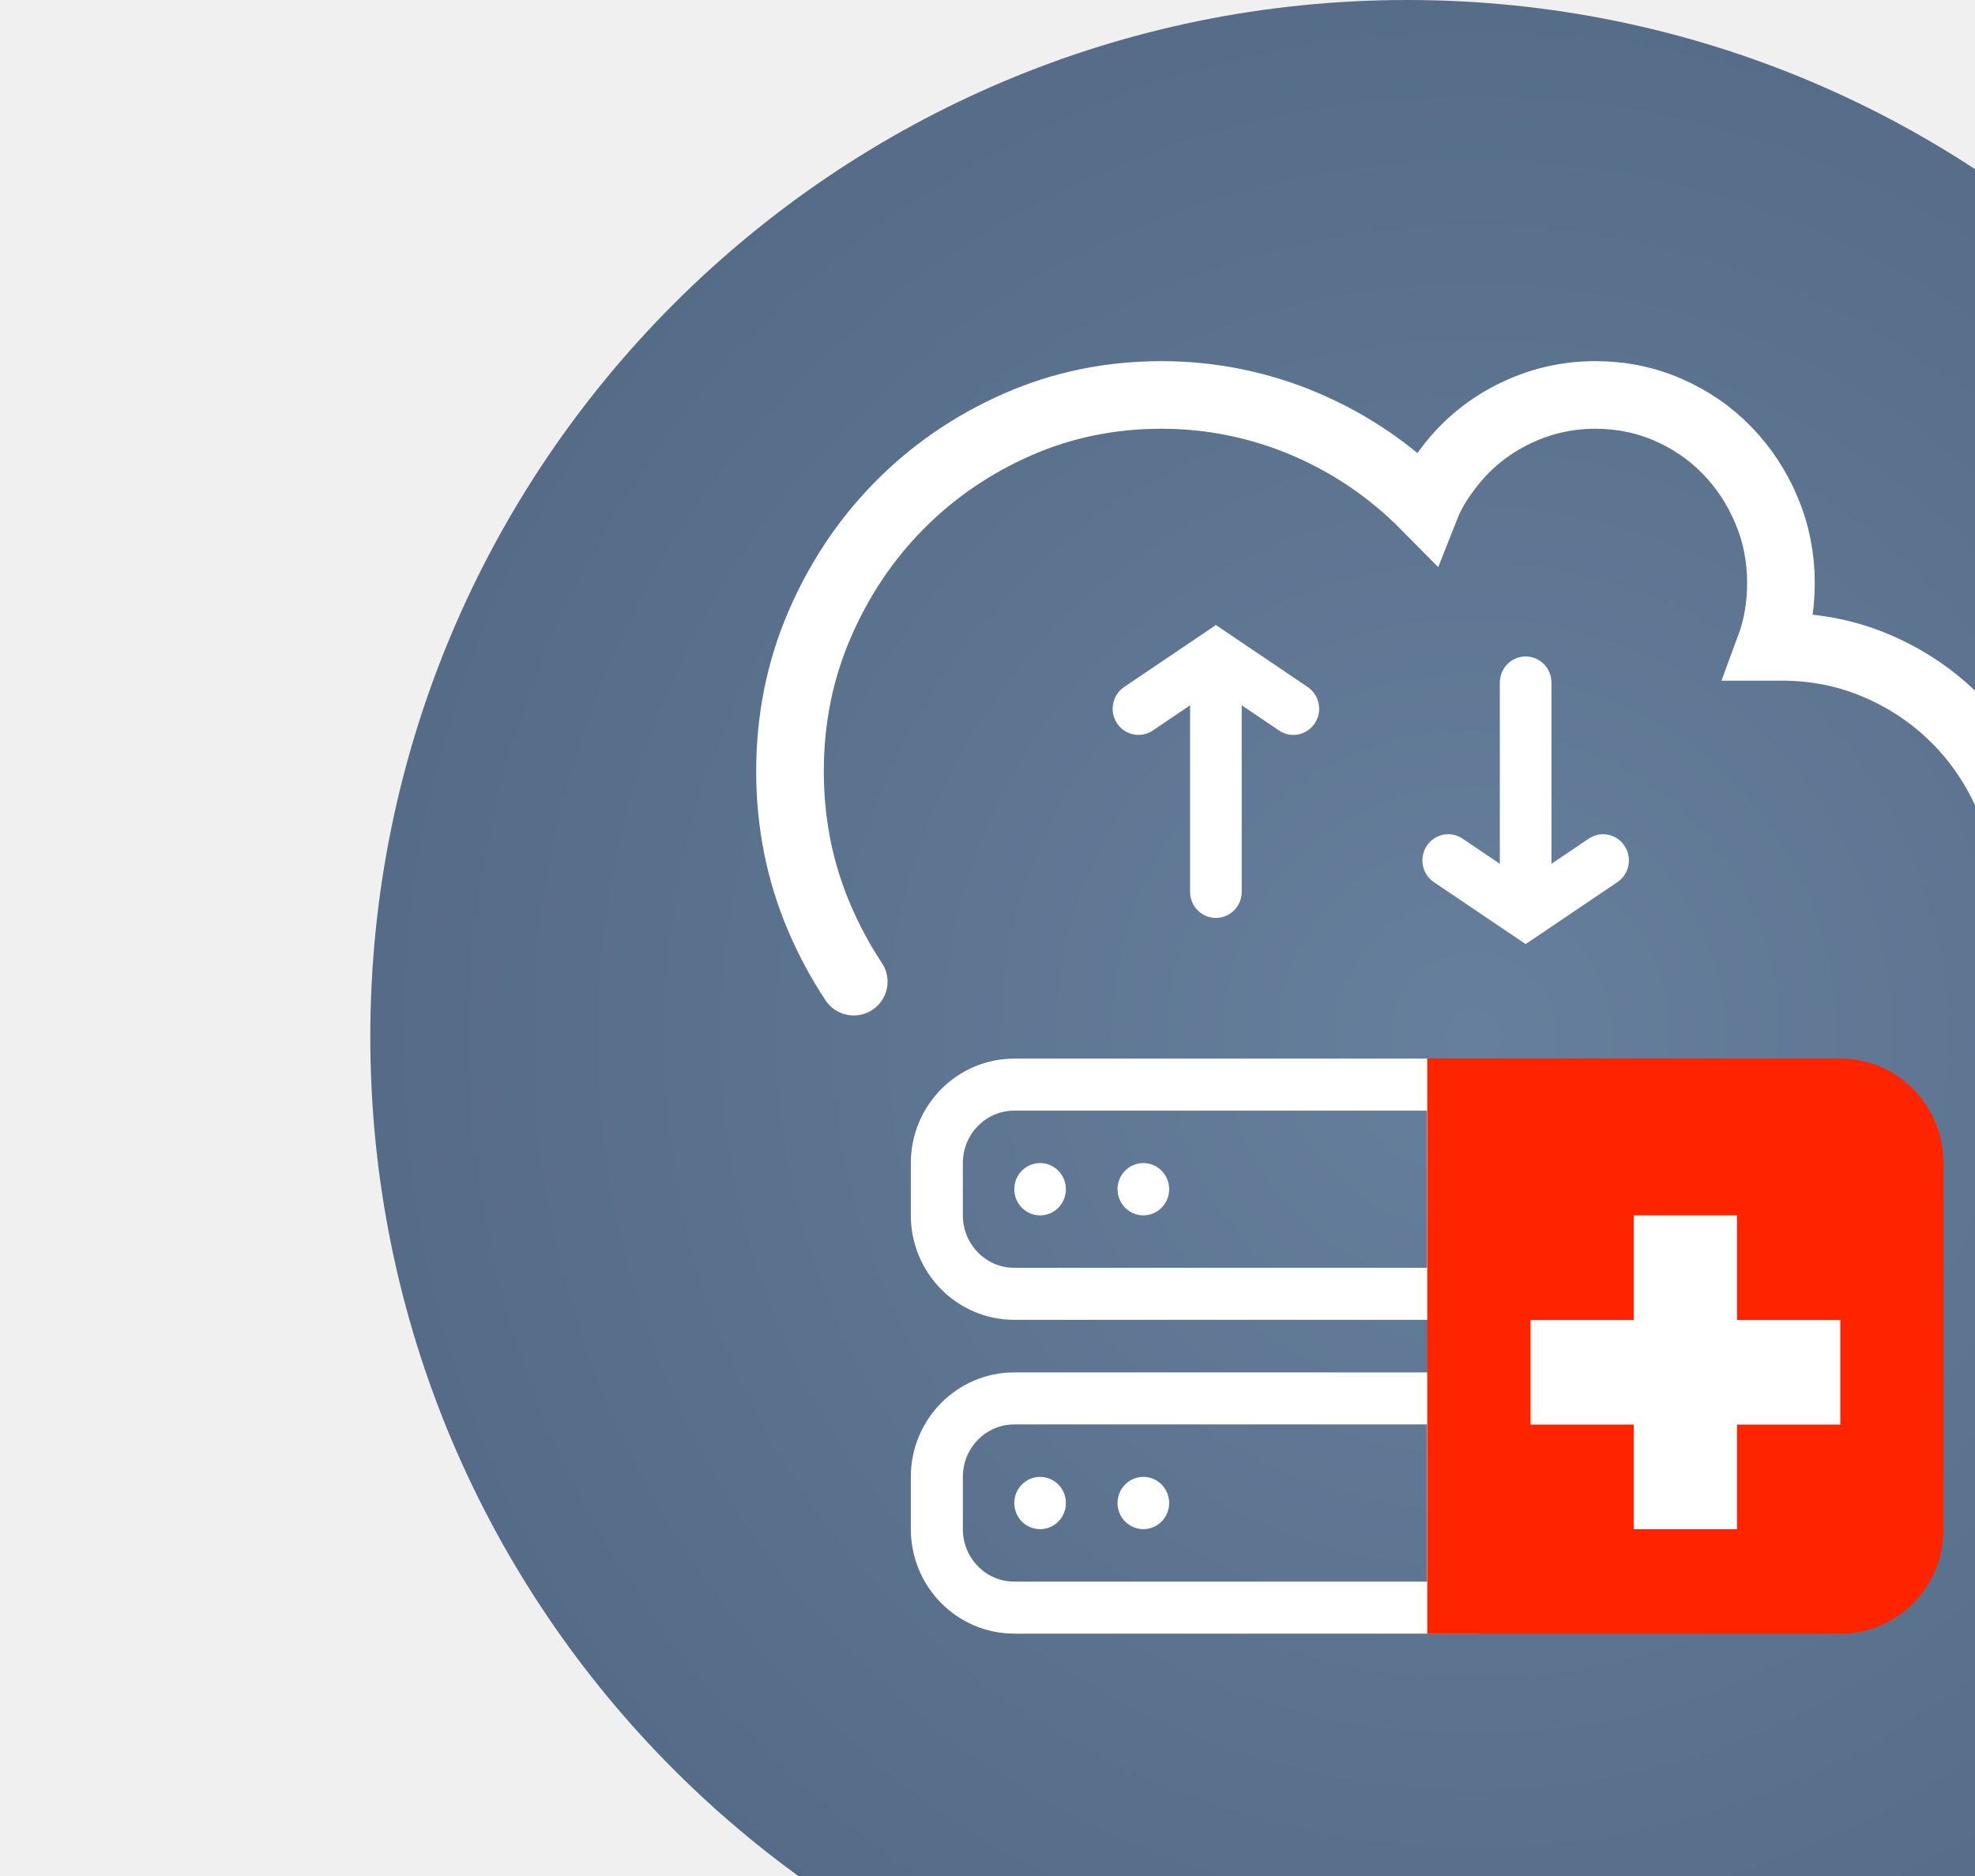
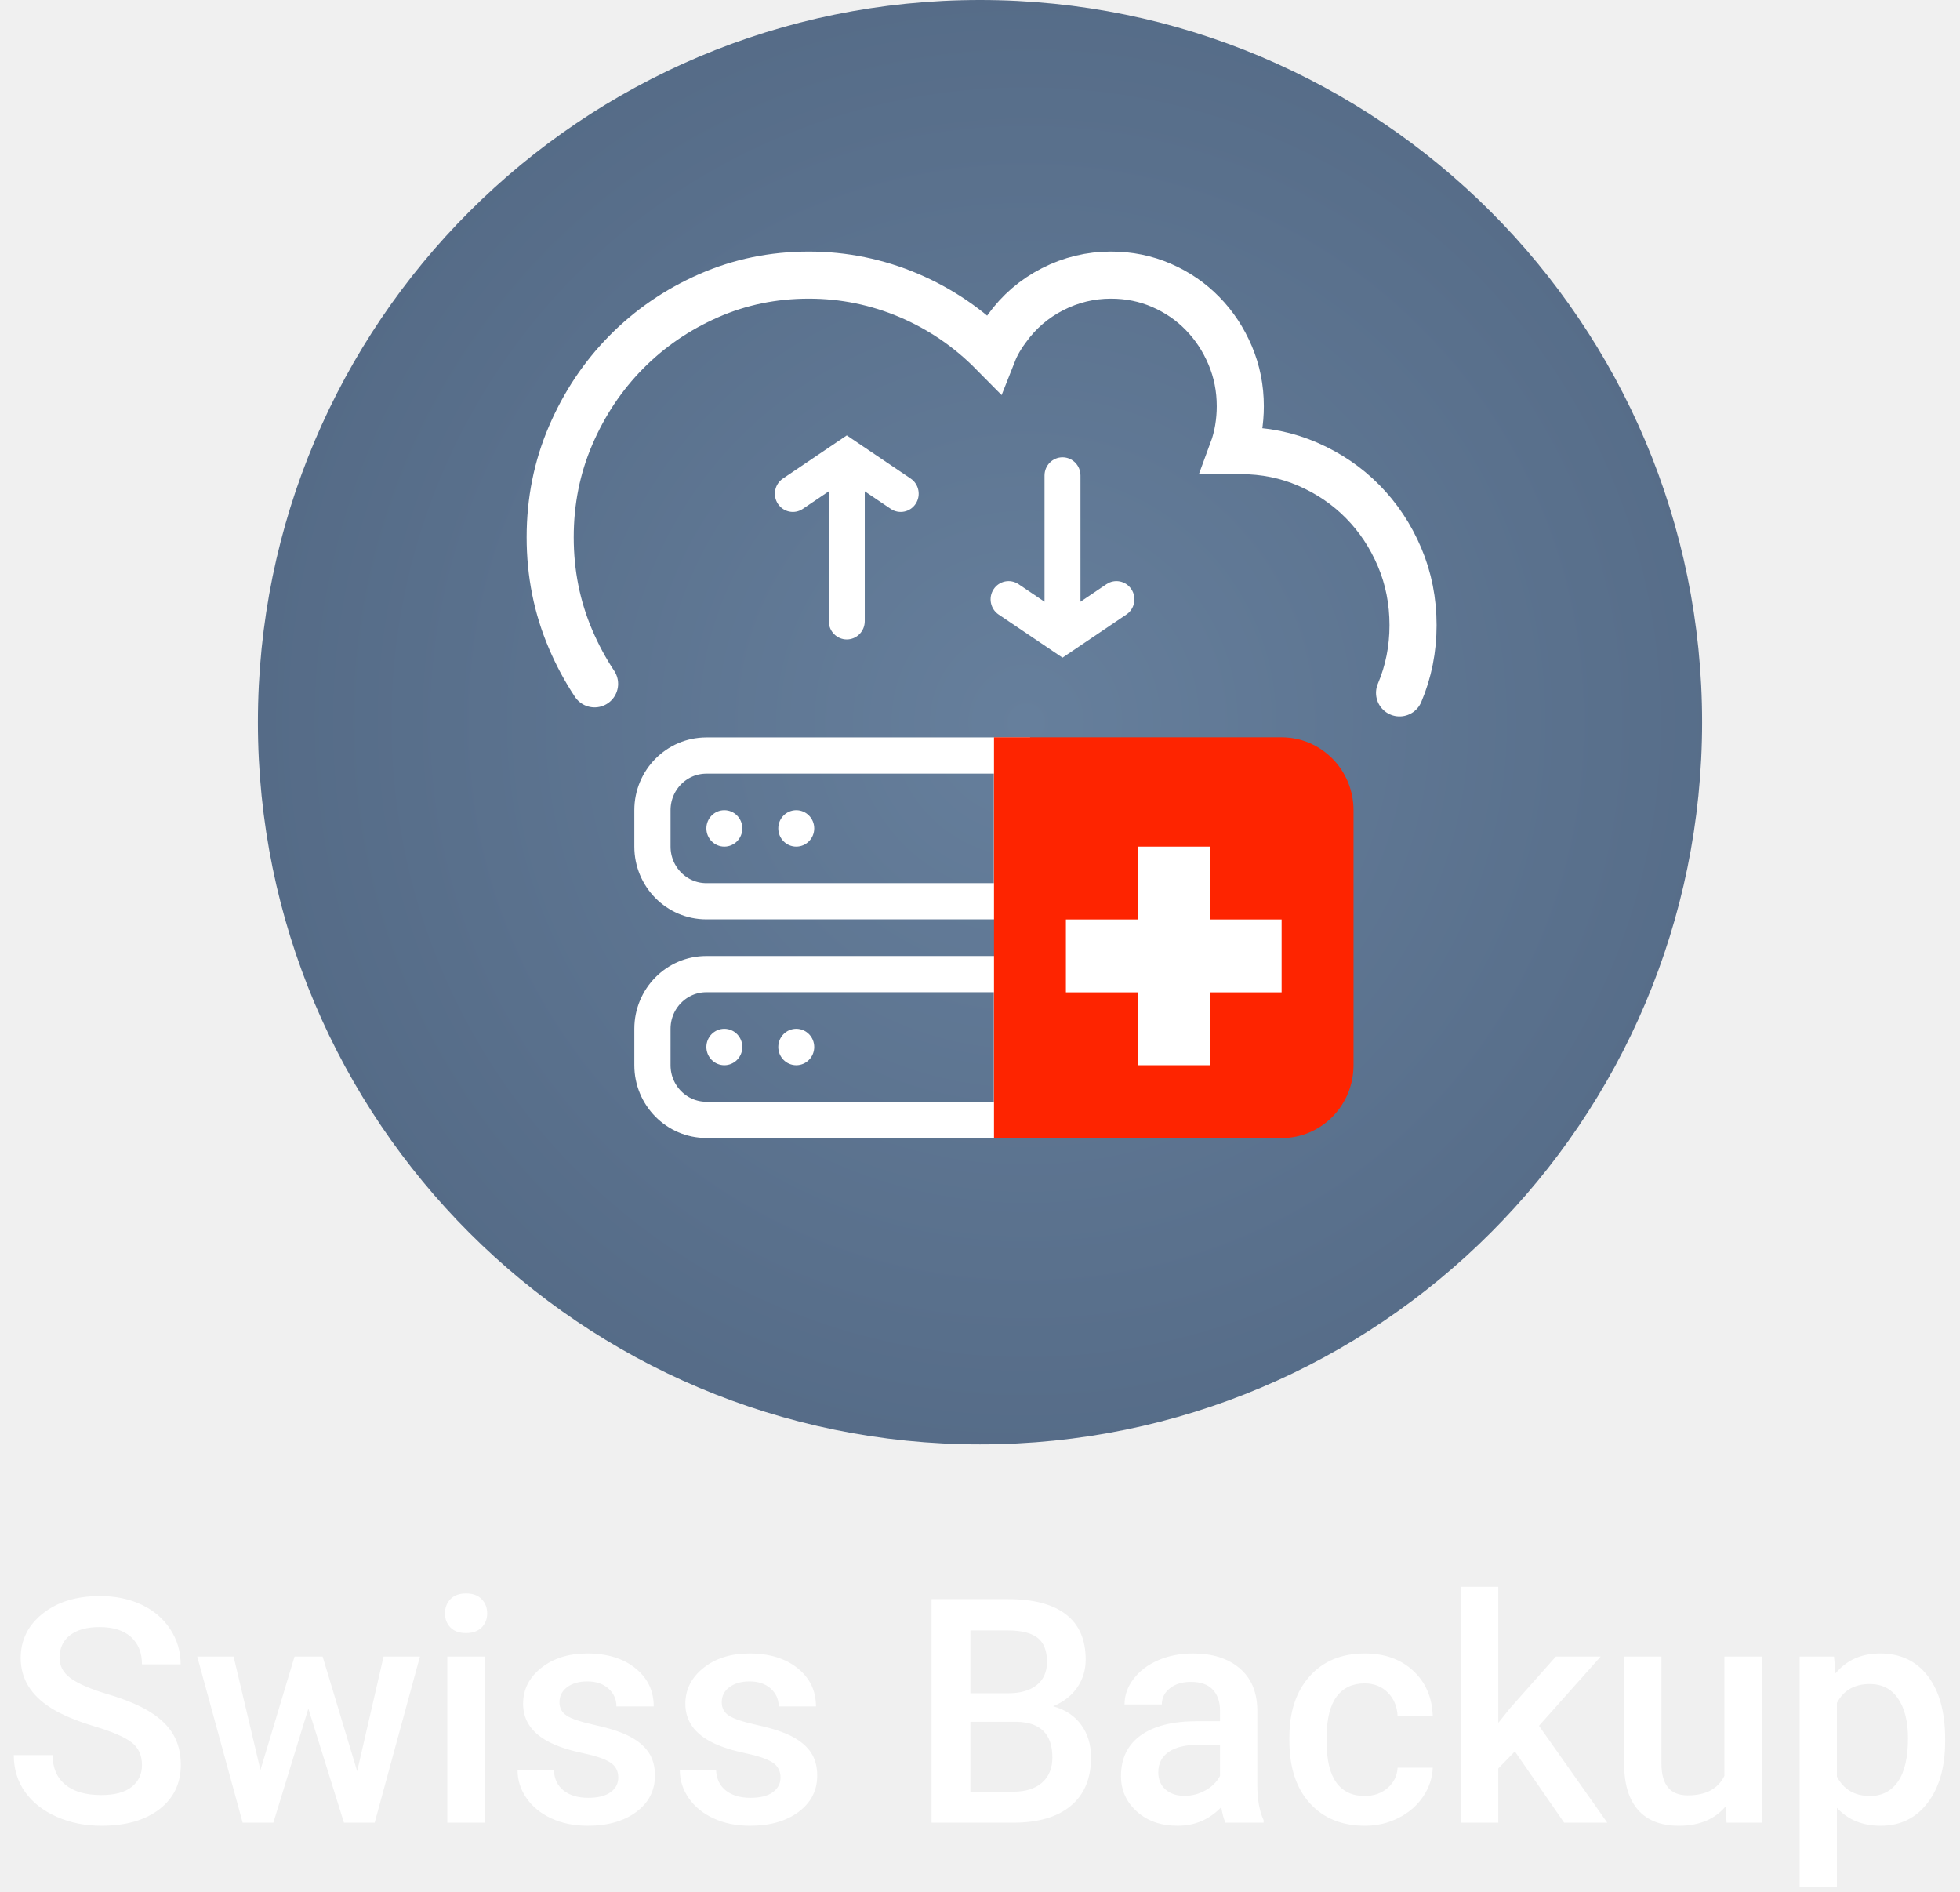
- <svg xmlns="http://www.w3.org/2000/svg" width="80px" height="76px" viewBox="0 0 80 76" version="1.1">
+ <svg xmlns="http://www.w3.org/2000/svg" width="114px" height="110px" viewBox="0 0 114 110" version="1.1">
  <defs>
    <radialGradient cx="53.235%" cy="50%" fx="53.235%" fy="50%" r="134.727%" id="radialGradient-1">
      <stop stop-color="#667F9C" offset="0%" />
      <stop stop-color="#3B4D67" offset="100%" />
    </radialGradient>
  </defs>
  <g id="Page-1" stroke="none" stroke-width="1" fill="none" fill-rule="evenodd">
    <g id="Group-4">
      <path d="M5.891,106.179 C7.313,106.179 8.44,105.859 9.27,105.219 C10.101,104.579 10.516,103.717 10.516,102.634 C10.516,101.967 10.373,101.386 10.087,100.889 C9.801,100.392 9.352,99.951 8.739,99.567 C8.126,99.183 7.313,98.841 6.302,98.541 C5.29,98.24 4.564,97.93 4.123,97.612 C3.683,97.294 3.462,96.896 3.462,96.42 C3.462,95.855 3.666,95.414 4.074,95.099 C4.482,94.783 5.055,94.626 5.793,94.626 C6.584,94.626 7.193,94.818 7.619,95.201 C8.044,95.585 8.257,96.117 8.257,96.795 L8.257,96.795 L10.507,96.795 C10.507,96.045 10.304,95.362 9.9,94.746 C9.495,94.13 8.938,93.655 8.23,93.322 C7.522,92.989 6.715,92.822 5.811,92.822 C4.448,92.822 3.339,93.161 2.485,93.84 C1.631,94.518 1.204,95.381 1.204,96.429 C1.204,97.625 1.796,98.596 2.98,99.34 C3.599,99.727 4.433,100.078 5.48,100.393 C6.528,100.709 7.252,101.021 7.654,101.331 C8.056,101.64 8.257,102.081 8.257,102.652 C8.257,103.176 8.059,103.597 7.663,103.915 C7.267,104.234 6.677,104.393 5.891,104.393 C4.98,104.393 4.281,104.191 3.793,103.786 C3.305,103.381 3.061,102.81 3.061,102.072 L3.061,102.072 L0.802,102.072 C0.802,102.887 1.021,103.601 1.458,104.214 C1.896,104.827 2.509,105.308 3.297,105.656 C4.086,106.004 4.951,106.179 5.891,106.179 Z M15.899,106 L17.935,99.366 L20.006,106 L21.792,106 L24.426,96.34 L22.31,96.34 L20.774,103.009 L18.765,96.34 L17.131,96.34 L15.149,102.938 L13.587,96.34 L11.471,96.34 L14.114,106 L15.899,106 Z M27.104,94.974 C27.497,94.974 27.801,94.865 28.015,94.648 C28.229,94.431 28.336,94.158 28.336,93.831 C28.336,93.498 28.229,93.221 28.015,93.001 C27.801,92.78 27.497,92.67 27.104,92.67 C26.711,92.67 26.409,92.78 26.198,93.001 C25.987,93.221 25.881,93.498 25.881,93.831 C25.881,94.158 25.987,94.431 26.198,94.648 C26.409,94.865 26.711,94.974 27.104,94.974 Z M28.184,106 L28.184,96.34 L26.015,96.34 L26.015,106 L28.184,106 Z M34.184,106.179 C35.351,106.179 36.294,105.909 37.014,105.371 C37.735,104.832 38.095,104.128 38.095,103.259 C38.095,102.741 37.977,102.301 37.742,101.938 C37.507,101.575 37.147,101.264 36.662,101.005 C36.177,100.746 35.509,100.523 34.657,100.335 C33.806,100.148 33.241,99.962 32.961,99.777 C32.681,99.593 32.541,99.334 32.541,99 C32.541,98.631 32.692,98.337 32.992,98.116 C33.293,97.896 33.681,97.786 34.157,97.786 C34.669,97.786 35.08,97.925 35.389,98.201 C35.699,98.478 35.854,98.825 35.854,99.241 L35.854,99.241 L38.023,99.241 C38.023,98.331 37.668,97.59 36.956,97.018 C36.245,96.447 35.312,96.161 34.157,96.161 C33.074,96.161 32.181,96.441 31.479,97 C30.777,97.56 30.425,98.256 30.425,99.09 C30.425,100.084 30.967,100.843 32.05,101.366 C32.544,101.604 33.16,101.801 33.898,101.956 C34.637,102.11 35.165,102.289 35.483,102.491 C35.802,102.694 35.961,102.988 35.961,103.375 C35.961,103.726 35.812,104.011 35.514,104.228 C35.217,104.445 34.782,104.554 34.211,104.554 C33.622,104.554 33.149,104.415 32.791,104.138 C32.434,103.862 32.241,103.467 32.211,102.956 L32.211,102.956 L30.104,102.956 C30.104,103.533 30.277,104.072 30.622,104.572 C30.967,105.071 31.449,105.464 32.068,105.75 C32.687,106.036 33.393,106.179 34.184,106.179 Z M43.621,106.179 C44.788,106.179 45.731,105.909 46.451,105.371 C47.172,104.832 47.532,104.128 47.532,103.259 C47.532,102.741 47.414,102.301 47.179,101.938 C46.944,101.575 46.584,101.264 46.099,101.005 C45.614,100.746 44.946,100.523 44.094,100.335 C43.243,100.148 42.678,99.962 42.398,99.777 C42.118,99.593 41.978,99.334 41.978,99 C41.978,98.631 42.129,98.337 42.429,98.116 C42.73,97.896 43.118,97.786 43.594,97.786 C44.106,97.786 44.517,97.925 44.827,98.201 C45.136,98.478 45.291,98.825 45.291,99.241 L45.291,99.241 L47.46,99.241 C47.46,98.331 47.105,97.59 46.393,97.018 C45.682,96.447 44.749,96.161 43.594,96.161 C42.511,96.161 41.618,96.441 40.916,97 C40.214,97.56 39.862,98.256 39.862,99.09 C39.862,100.084 40.404,100.843 41.487,101.366 C41.981,101.604 42.597,101.801 43.336,101.956 C44.074,102.11 44.602,102.289 44.92,102.491 C45.239,102.694 45.398,102.988 45.398,103.375 C45.398,103.726 45.249,104.011 44.951,104.228 C44.654,104.445 44.219,104.554 43.648,104.554 C43.059,104.554 42.586,104.415 42.228,104.138 C41.871,103.862 41.678,103.467 41.648,102.956 L41.648,102.956 L39.541,102.956 C39.541,103.533 39.714,104.072 40.059,104.572 C40.404,105.071 40.886,105.464 41.505,105.75 C42.124,106.036 42.83,106.179 43.621,106.179 Z M58.924,106 C60.382,106 61.503,105.673 62.285,105.018 C63.068,104.363 63.459,103.426 63.459,102.206 C63.459,101.467 63.268,100.835 62.884,100.308 C62.5,99.782 61.957,99.423 61.254,99.232 C61.873,98.971 62.343,98.602 62.665,98.125 C62.986,97.649 63.147,97.114 63.147,96.518 C63.147,95.352 62.763,94.474 61.995,93.885 C61.227,93.295 60.108,93.001 58.638,93.001 L58.638,93.001 L54.183,93.001 L54.183,106 L58.924,106 Z M58.656,98.474 L56.442,98.474 L56.442,94.822 L58.638,94.822 C59.412,94.822 59.982,94.965 60.348,95.251 C60.714,95.536 60.897,96 60.897,96.643 C60.897,97.227 60.699,97.677 60.303,97.996 C59.908,98.314 59.359,98.474 58.656,98.474 L58.656,98.474 Z M58.951,104.197 L56.442,104.197 L56.442,100.134 L59.138,100.134 C60.519,100.164 61.21,100.854 61.21,102.206 C61.21,102.831 61.01,103.319 60.611,103.67 C60.213,104.021 59.659,104.197 58.951,104.197 L58.951,104.197 Z M68.495,106.179 C69.495,106.179 70.34,105.818 71.031,105.098 C71.102,105.515 71.185,105.815 71.281,106 L71.281,106 L73.495,106 L73.495,105.848 C73.251,105.33 73.129,104.637 73.129,103.768 L73.129,103.768 L73.129,99.411 C73.111,98.381 72.766,97.582 72.093,97.014 C71.42,96.445 70.519,96.161 69.388,96.161 C68.644,96.161 67.97,96.292 67.366,96.554 C66.761,96.816 66.284,97.178 65.933,97.639 C65.581,98.1 65.406,98.596 65.406,99.125 L65.406,99.125 L67.575,99.125 C67.575,98.744 67.733,98.43 68.049,98.183 C68.364,97.936 68.769,97.813 69.263,97.813 C69.834,97.813 70.26,97.963 70.54,98.264 C70.819,98.564 70.959,98.965 70.959,99.465 L70.959,99.465 L70.959,100.099 L69.629,100.099 C68.206,100.099 67.113,100.374 66.348,100.924 C65.583,101.475 65.2,102.265 65.2,103.295 C65.2,104.11 65.507,104.795 66.12,105.348 C66.733,105.902 67.525,106.179 68.495,106.179 Z M68.897,104.438 C68.432,104.438 68.062,104.314 67.785,104.067 C67.508,103.82 67.37,103.488 67.37,103.072 C67.37,102.56 67.572,102.164 67.977,101.884 C68.382,101.604 68.986,101.465 69.79,101.465 L69.79,101.465 L70.959,101.465 L70.959,103.286 C70.769,103.637 70.484,103.917 70.106,104.125 C69.729,104.333 69.325,104.438 68.897,104.438 Z M79.396,106.179 C80.093,106.179 80.741,106.027 81.343,105.723 C81.944,105.42 82.42,105.007 82.771,104.487 C83.122,103.966 83.31,103.405 83.334,102.804 L83.334,102.804 L81.289,102.804 C81.265,103.268 81.075,103.658 80.718,103.973 C80.36,104.289 79.911,104.447 79.369,104.447 C78.655,104.447 78.109,104.189 77.731,103.674 C77.353,103.159 77.164,102.378 77.164,101.331 L77.164,101.331 L77.164,100.982 C77.17,99.947 77.364,99.174 77.744,98.666 C78.125,98.157 78.667,97.902 79.369,97.902 C79.917,97.902 80.368,98.081 80.722,98.438 C81.076,98.795 81.265,99.25 81.289,99.804 L81.289,99.804 L83.334,99.804 C83.298,98.715 82.918,97.835 82.195,97.166 C81.472,96.496 80.536,96.161 79.387,96.161 C78.03,96.161 76.959,96.603 76.173,97.487 C75.387,98.371 74.995,99.548 74.995,101.018 L74.995,101.018 L74.995,101.241 C74.995,102.783 75.39,103.991 76.182,104.866 C76.974,105.741 78.045,106.179 79.396,106.179 Z M87.146,106 L87.146,102.848 L88.11,101.857 L90.976,106 L93.485,106 L89.512,100.366 L93.101,96.34 L90.494,96.34 L87.824,99.349 L87.146,100.197 L87.146,92.286 L84.976,92.286 L84.976,106 L87.146,106 Z M97.654,106.179 C98.827,106.179 99.731,105.804 100.368,105.054 L100.368,105.054 L100.422,106 L102.466,106 L102.466,96.34 L100.297,96.34 L100.297,103.277 C99.928,104.033 99.217,104.411 98.163,104.411 C97.145,104.411 96.636,103.798 96.636,102.572 L96.636,102.572 L96.636,96.34 L94.467,96.34 L94.467,102.598 C94.467,103.759 94.736,104.646 95.275,105.259 C95.814,105.872 96.607,106.179 97.654,106.179 Z M106.841,109.714 L106.841,105.134 C107.478,105.83 108.326,106.179 109.386,106.179 C110.529,106.179 111.439,105.734 112.118,104.844 C112.796,103.954 113.136,102.762 113.136,101.268 L113.136,101.268 L113.136,101.134 C113.136,99.575 112.801,98.356 112.131,97.478 C111.462,96.6 110.538,96.161 109.359,96.161 C108.264,96.161 107.398,96.548 106.761,97.322 L106.761,97.322 L106.672,96.34 L104.672,96.34 L104.672,109.714 L106.841,109.714 Z M108.77,104.447 C107.877,104.447 107.234,104.072 106.841,103.322 L106.841,103.322 L106.841,99.036 C107.228,98.304 107.865,97.938 108.752,97.938 C109.466,97.938 110.015,98.221 110.399,98.786 C110.783,99.352 110.975,100.116 110.975,101.081 C110.975,102.211 110.78,103.055 110.39,103.612 C110,104.168 109.46,104.447 108.77,104.447 Z" id="SwissBackup" fill="#FFFFFF" fill-rule="nonzero" />
      <circle id="Oval" fill="url(#radialGradient-1)" cx="57" cy="42" r="42" />
      <g id="Group" transform="translate(32, 16)">
        <g id="swiss-backup">
          <path d="M26.859,36.415 L26.859,27.94 L9.085,27.94 C7.353,27.94 5.948,29.363 5.948,31.118 L5.948,33.237 C5.948,34.992 7.353,36.415 9.085,36.415 L26.859,36.415 Z" id="Rectangle-7" stroke="#FFFFFF" stroke-width="2.107" stroke-linecap="round" />
          <path d="M10.13,33.237 C9.553,33.237 9.085,32.762 9.085,32.177 C9.085,31.592 9.553,31.118 10.13,31.118 C10.708,31.118 11.176,31.592 11.176,32.177 C11.176,32.762 10.708,33.237 10.13,33.237 Z M14.313,33.237 C13.735,33.237 13.267,32.762 13.267,32.177 C13.267,31.592 13.735,31.118 14.313,31.118 C14.89,31.118 15.358,31.592 15.358,32.177 C15.358,32.762 14.89,33.237 14.313,33.237 Z" id="Combined-Shape" fill="#FFFFFF" fill-rule="nonzero" />
          <path d="M26.859,49.128 L26.859,40.652 L9.085,40.652 C7.353,40.652 5.948,42.075 5.948,43.831 L5.948,45.949 C5.948,47.705 7.353,49.128 9.085,49.128 L26.859,49.128 Z" id="Rectangle-7" stroke="#FFFFFF" stroke-width="2.107" stroke-linecap="round" />
          <path d="M10.13,45.949 C9.553,45.949 9.085,45.475 9.085,44.89 C9.085,44.305 9.553,43.831 10.13,43.831 C10.708,43.831 11.176,44.305 11.176,44.89 C11.176,45.475 10.708,45.949 10.13,45.949 Z M14.313,45.949 C13.735,45.949 13.267,45.475 13.267,44.89 C13.267,44.305 13.735,43.831 14.313,43.831 C14.89,43.831 15.358,44.305 15.358,44.89 C15.358,45.475 14.89,45.949 14.313,45.949 Z" id="Combined-Shape" fill="#FFFFFF" fill-rule="nonzero" />
          <path d="M25.814,26.88 L42.543,26.88 C44.853,26.88 46.725,28.778 46.725,31.118 L46.725,45.949 C46.725,48.29 44.853,50.187 42.543,50.187 L25.814,50.187 L25.814,26.88 Z" id="Combined-Shape" fill="#FE2400" fill-rule="nonzero" />
          <path d="M2.582,23.769 C2.047,22.964 1.582,22.101 1.189,21.18 C0.396,19.326 0,17.348 0,15.245 C0,13.143 0.396,11.169 1.189,9.324 C1.981,7.478 3.059,5.864 4.423,4.482 C5.787,3.1 7.38,2.007 9.202,1.204 C11.023,0.401 12.972,0 15.046,0 C16.059,0 17.052,0.099 18.024,0.298 C18.996,0.497 19.939,0.79 20.854,1.179 C21.769,1.568 22.635,2.04 23.452,2.595 C24.269,3.149 25.036,3.791 25.755,4.519 C25.853,4.271 25.972,4.027 26.111,3.787 C26.249,3.547 26.4,3.319 26.564,3.104 C27.266,2.127 28.153,1.366 29.223,0.819 C30.293,0.273 31.424,0 32.617,0 C33.662,0 34.642,0.199 35.557,0.596 C36.472,0.993 37.269,1.539 37.947,2.235 C38.625,2.93 39.16,3.741 39.552,4.668 C39.944,5.595 40.14,6.58 40.14,7.623 C40.14,8.07 40.103,8.512 40.03,8.951 C39.956,9.39 39.846,9.808 39.699,10.205 L40.164,10.205 C41.553,10.205 42.856,10.47 44.073,11 C45.29,11.529 46.352,12.253 47.259,13.172 C48.165,14.091 48.88,15.167 49.403,16.4 C49.926,17.633 50.187,18.953 50.187,20.36 C50.187,21.751 49.926,23.063 49.403,24.296" id="cloud" stroke="#FFFFFF" stroke-width="2.739" stroke-linecap="round" />
          <path d="M28.753,18.995 L28.753,11.653 C28.753,11.068 29.221,10.594 29.799,10.594 C30.376,10.594 30.844,11.068 30.844,11.653 L30.844,18.995 L32.355,17.974 C32.836,17.649 33.485,17.781 33.805,18.268 C34.126,18.755 33.996,19.412 33.515,19.737 L29.799,22.247 L26.082,19.737 C25.601,19.412 25.472,18.755 25.792,18.268 C26.112,17.781 26.761,17.649 27.242,17.974 L28.753,18.995 Z" id="Combined-Shape" fill="#FFFFFF" fill-rule="nonzero" />
          <path d="M18.297,12.573 L18.297,20.129 C18.297,20.714 17.829,21.188 17.252,21.188 C16.674,21.188 16.206,20.714 16.206,20.129 L16.206,12.573 L14.695,13.594 C14.215,13.919 13.565,13.787 13.245,13.3 C12.925,12.814 13.055,12.156 13.535,11.831 L17.252,9.321 L20.968,11.831 C21.449,12.156 21.579,12.814 21.258,13.3 C20.938,13.787 20.289,13.919 19.809,13.594 L18.297,12.573 Z" id="Combined-Shape" fill="#FFFFFF" fill-rule="nonzero" />
          <polygon id="Combined-Shape-path" fill="#FFFFFF" fill-rule="nonzero" points="29.996 37.474 29.996 41.712 34.178 41.712 34.178 45.949 38.361 45.949 38.361 41.712 42.543 41.712 42.543 37.474 38.361 37.474 38.361 33.237 34.178 33.237 34.178 37.474" />
        </g>
      </g>
    </g>
  </g>
</svg>
